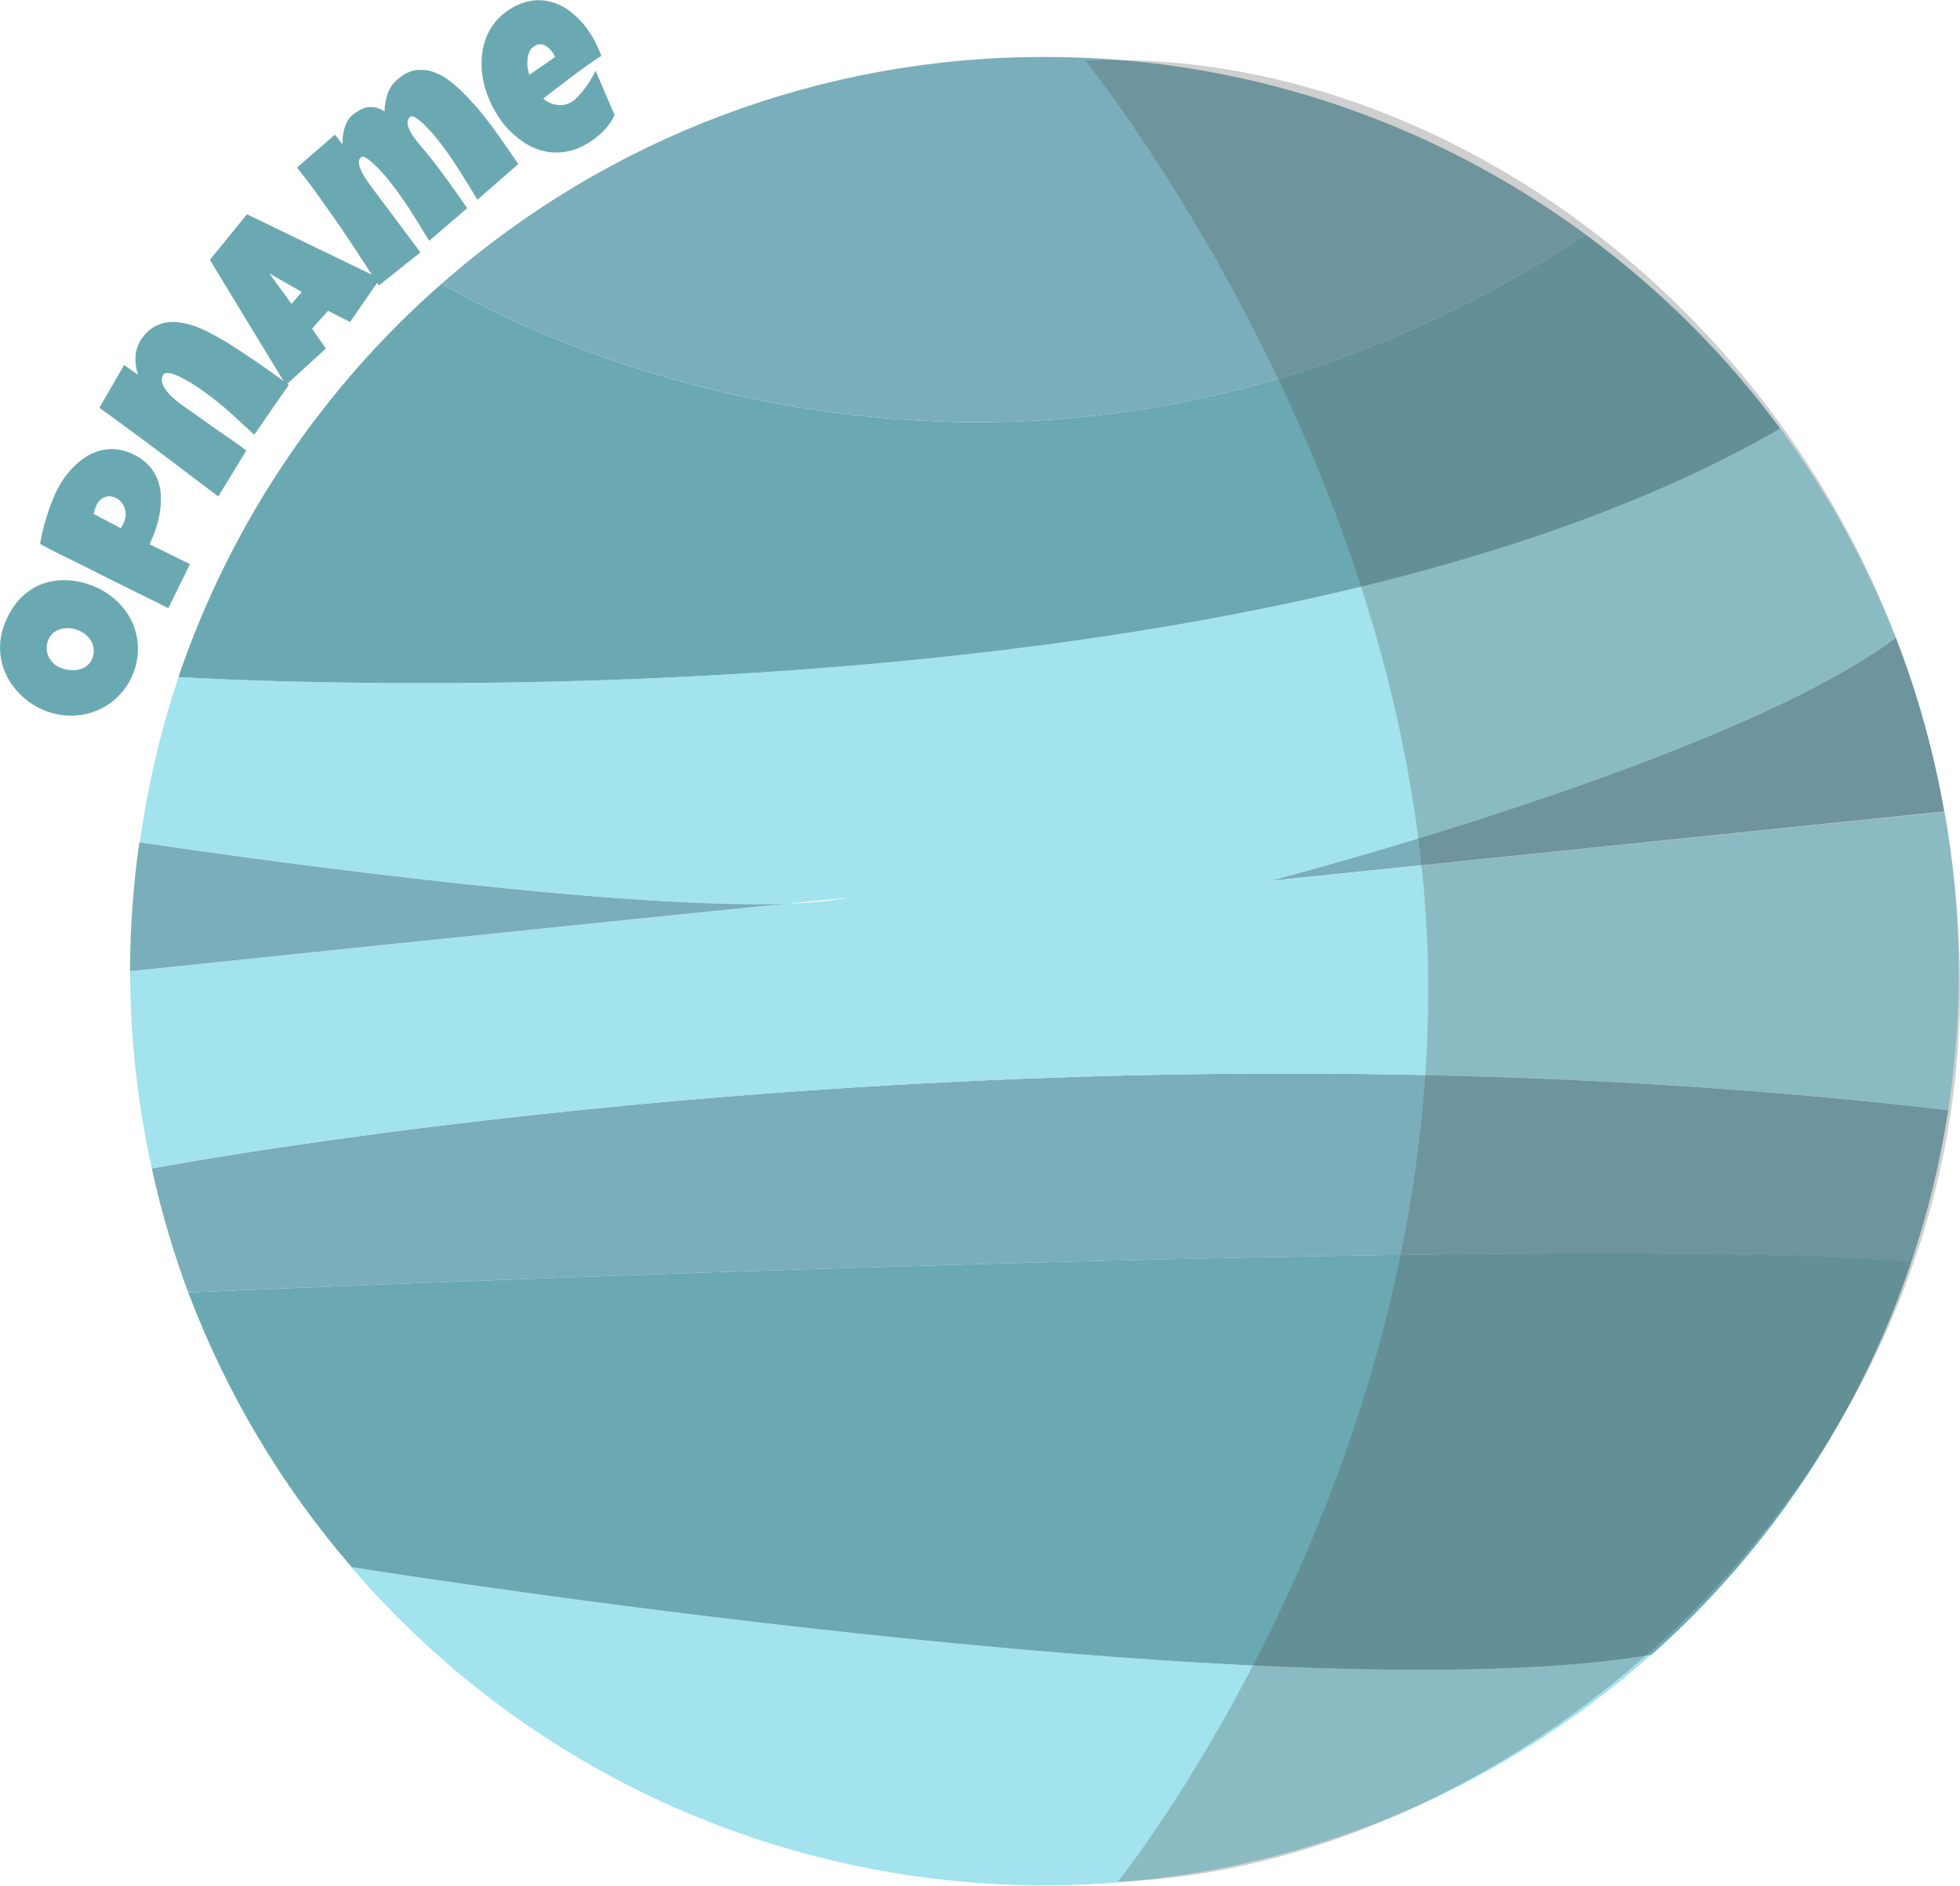
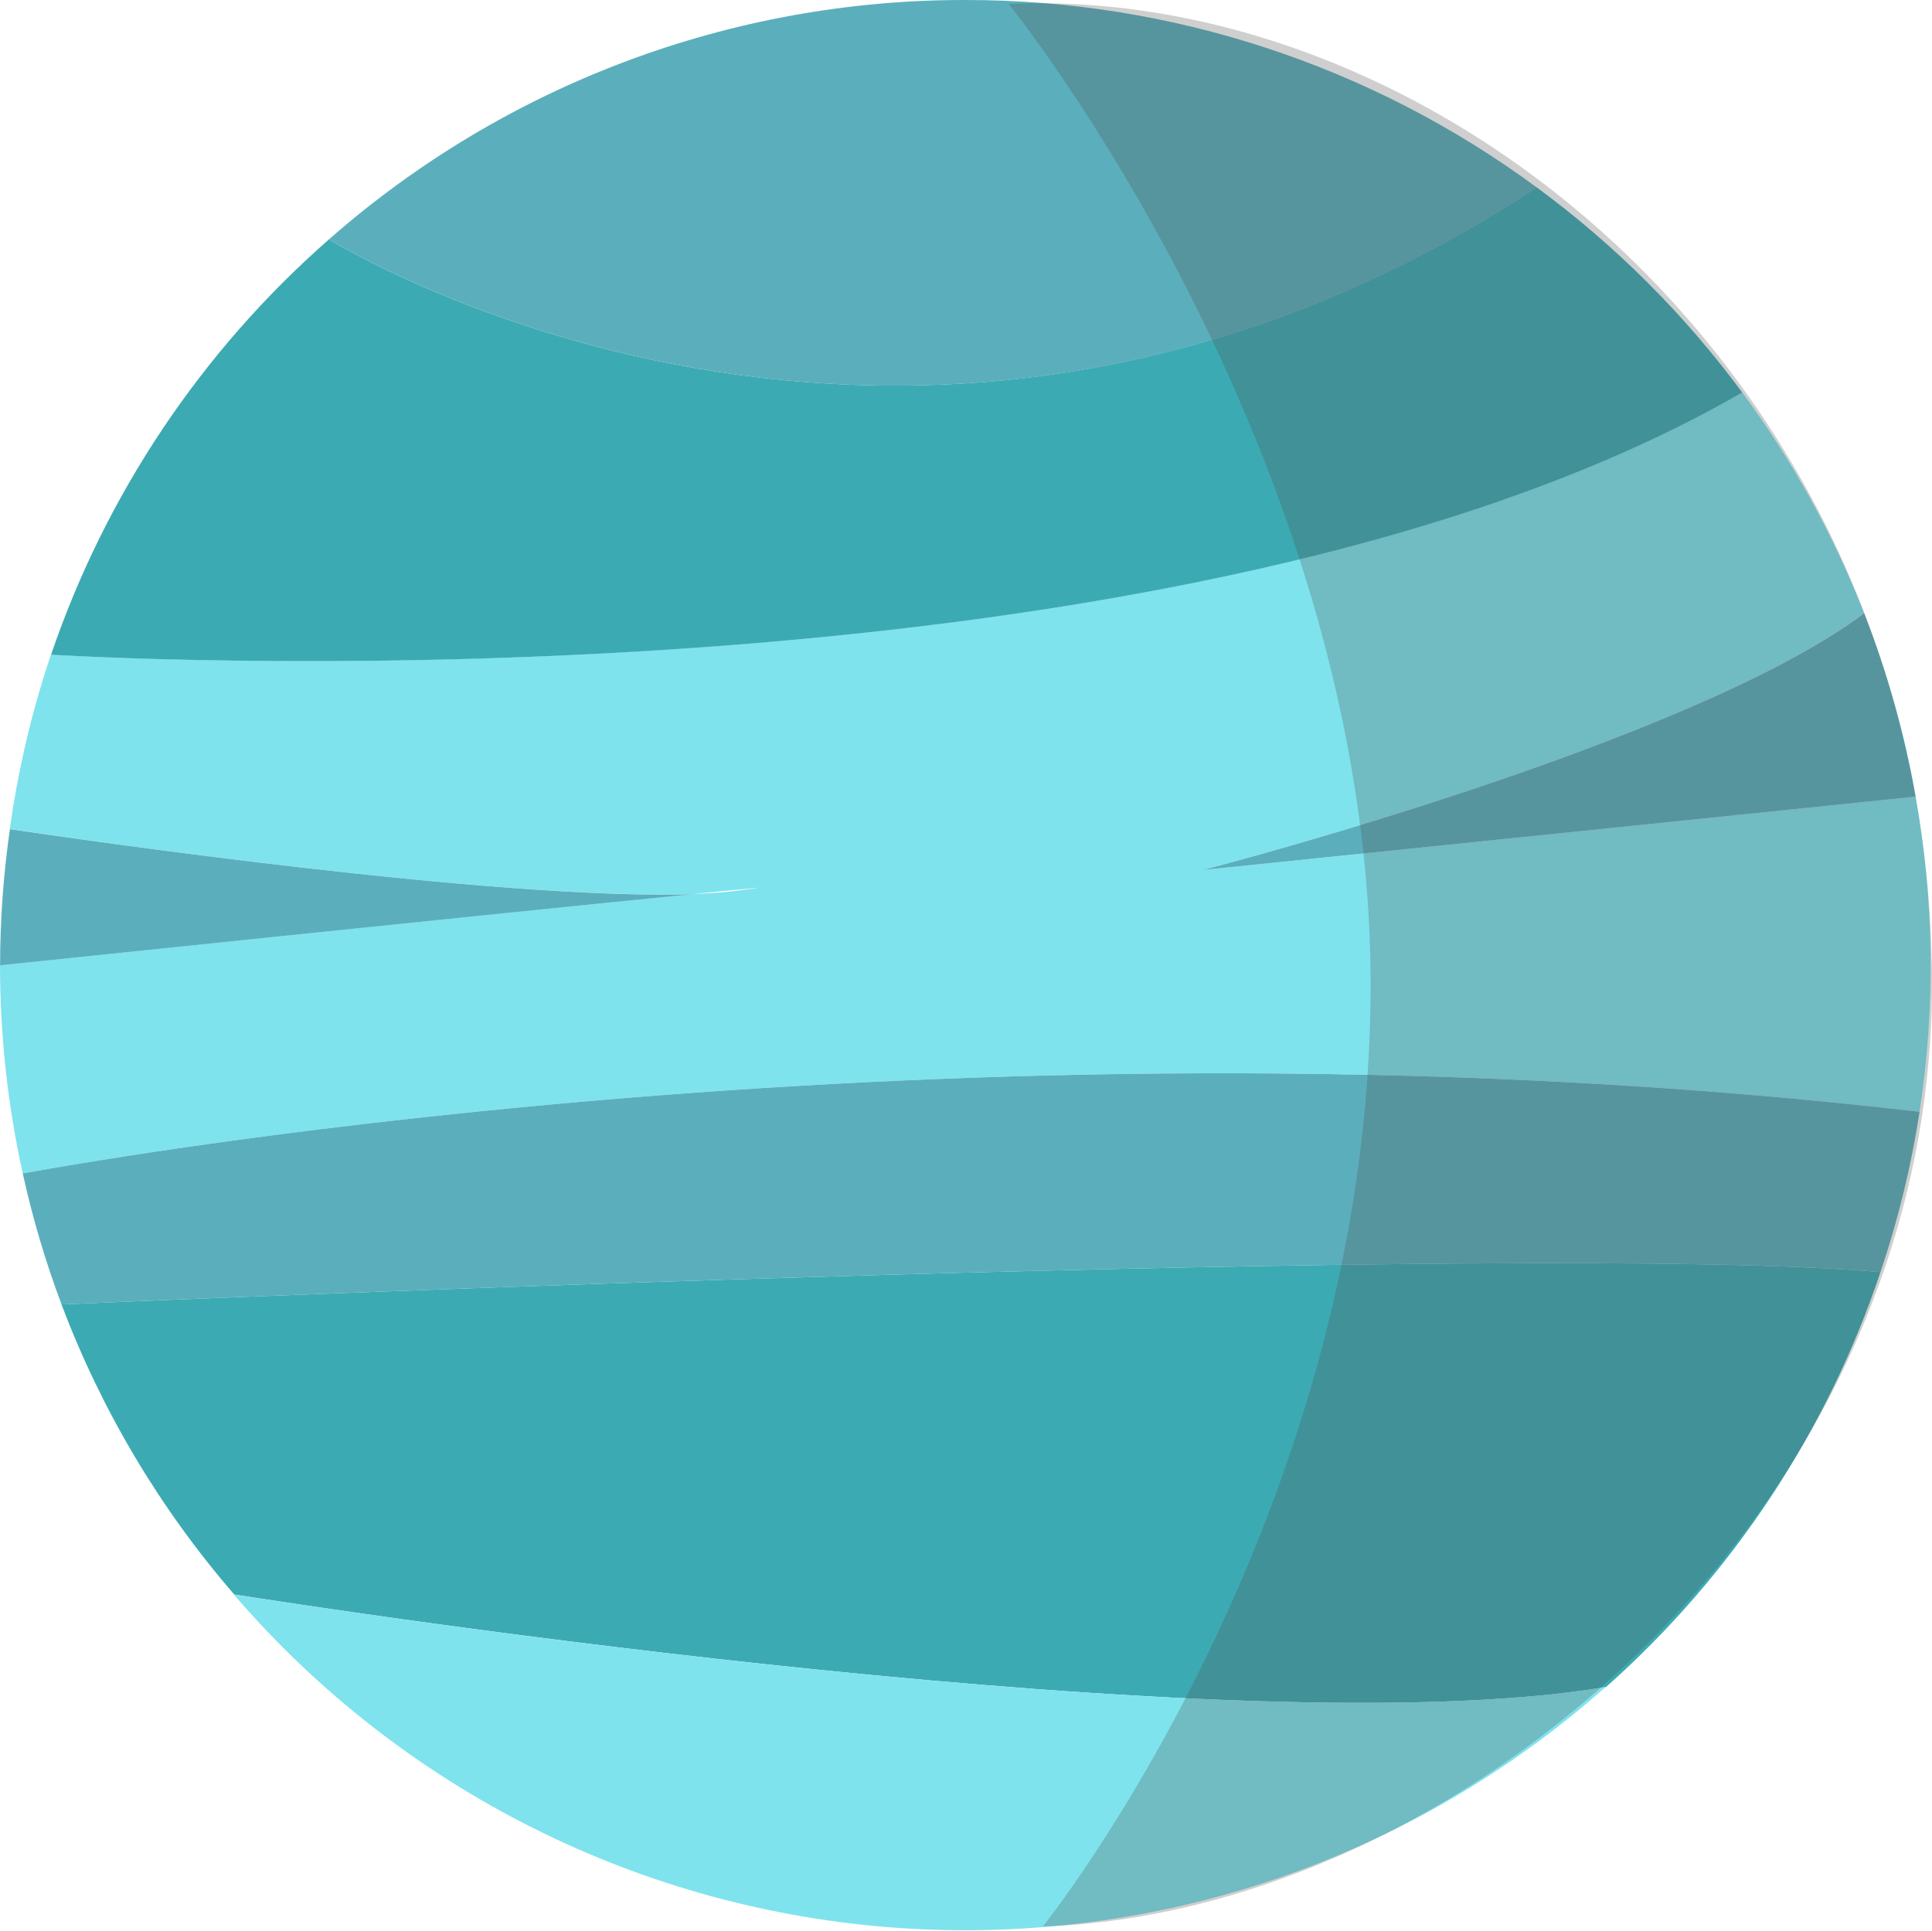
- <svg xmlns="http://www.w3.org/2000/svg" id="Laag_1" data-name="Laag 1" viewBox="0 0 283.42 272.67">
+ <svg xmlns="http://www.w3.org/2000/svg" viewBox="0 0 267.58 267.39">
  <defs>
-     <style>.cls-1{fill:#7aaebb;}.cls-2{fill:#a2e3ed;}.cls-3{fill:#6ba9b2;}.cls-4{fill:#4d4d4d;opacity:0.27;isolation:isolate;}</style>
+     <style>.cls-1{fill:#7ee3ed;}.cls-2{fill:#5bafbc;}.cls-3{fill:#3caab3;}.cls-4{fill:#4c4c4c;opacity:0.27;}</style>
  </defs>
-   <path class="cls-1" d="M282.76,172.14a131.16,131.16,0,0,1-5.34,22c-46.8-4.3-234.07,3.7-249.15,4.38A130.65,130.65,0,0,1,23,180.59C37,178,155.71,157.36,282.76,172.14Z" transform="translate(-1.05 -11.6)" />
-   <path class="cls-1" d="M184.58,139c2-.53,67-17.49,90.6-35.18a131.08,131.08,0,0,1,7,25.13Z" transform="translate(-1.05 -11.6)" />
-   <path class="cls-2" d="M275.18,103.84c-23.59,17.69-88.57,34.65-90.6,35.18L282.23,129a131.14,131.14,0,0,1,.53,43.17C155.76,157.36,37,178,23,180.59a132.93,132.93,0,0,1-3.13-28.53s70-7.29,95-9.76c2-.07,3.93-.2,5.56-.39,6.17-.72,2.86-.44-5.56.39-26.61.93-85.09-7.61-93.6-8.88a132.16,132.16,0,0,1,5.6-23.9c12.87.75,155.84,7.92,231.63-35.93A132.11,132.11,0,0,1,275.18,103.84Z" transform="translate(-1.05 -11.6)" />
-   <path class="cls-3" d="M64.94,52.61s79,49.51,165.39-7.09a132.6,132.6,0,0,1,28.15,28.07c-75.79,43.85-218.76,36.68-231.63,35.93A132.27,132.27,0,0,1,64.94,52.61Z" transform="translate(-1.05 -11.6)" />
-   <path class="cls-2" d="M51.85,238.26c13.53,2.13,137.64,21.17,187.94,12.67A132.12,132.12,0,0,1,53.27,239.88Z" transform="translate(-1.05 -11.6)" />
-   <path class="cls-1" d="M152.07,19.84a131.44,131.44,0,0,1,78.26,25.68C144,102.12,64.94,52.61,64.94,52.61A131.68,131.68,0,0,1,152.07,19.84Z" transform="translate(-1.05 -11.6)" />
-   <path class="cls-3" d="M28.27,198.52c15.08-.68,202.35-8.68,249.15-4.42a132.31,132.31,0,0,1-37.57,56.83c-50.3,8.5-174.41-10.54-187.94-12.67A132.48,132.48,0,0,1,28.27,198.52Z" transform="translate(-1.05 -11.6)" />
-   <path class="cls-1" d="M21.2,133.42c8.51,1.27,67,9.81,93.6,8.88-25,2.47-94.95,9.76-94.95,9.76A133.56,133.56,0,0,1,21.2,133.42Z" transform="translate(-1.05 -11.6)" />
-   <path class="cls-4" d="M284.47,154.26c.22,72.43-64.73,127.53-121.78,129.48,0,0,44.89-55.81,44.89-129S158,20.38,158,20.38C217.91,17.73,284.22,72.48,284.47,154.26Z" transform="translate(-1.05 -11.6)" />
-   <path class="cls-3" d="M13.88,96.12a11.12,11.12,0,0,1,2.44,1.14,10.36,10.36,0,0,1,2,1.64,10.13,10.13,0,0,1,1.5,2,9.46,9.46,0,0,1,.69,7.56,9.67,9.67,0,0,1-1.16,2.37,9.48,9.48,0,0,1-1.66,1.9,8.9,8.9,0,0,1-2.07,1.38,9.19,9.19,0,0,1-2.35.8,10.55,10.55,0,0,1-2.52.18,10.21,10.21,0,0,1-2.59-.49,11.19,11.19,0,0,1-2.37-1.12,10.54,10.54,0,0,1-2-1.64,10,10,0,0,1-1.51-2,9.6,9.6,0,0,1-.95-2.33A9.2,9.2,0,0,1,1.06,105a8.76,8.76,0,0,1,.45-2.59,11.66,11.66,0,0,1,1.92-3.62,8.55,8.55,0,0,1,6.39-3.27A10.92,10.92,0,0,1,13.88,96.12Zm-1.75,6.55a4.29,4.29,0,0,0-1.27-.22,3.51,3.51,0,0,0-1.22.19,2.8,2.8,0,0,0-1,.61,2.63,2.63,0,0,0-.68,1.09,3,3,0,0,0-.15,1.3,2.84,2.84,0,0,0,.37,1.14,3.18,3.18,0,0,0,.8.92,3.82,3.82,0,0,0,1.15.6,4.46,4.46,0,0,0,1.27.23,3.58,3.58,0,0,0,1.27-.16,2.74,2.74,0,0,0,1.08-.6,2.37,2.37,0,0,0,.7-1.09,2.85,2.85,0,0,0,.14-1.31,2.94,2.94,0,0,0-.42-1.16,3.6,3.6,0,0,0-.86-.93A4.15,4.15,0,0,0,12.13,102.67Z" transform="translate(-1.05 -11.6)" />
-   <path class="cls-3" d="M20.37,77.33a7.17,7.17,0,0,1,2.16,1.55,6.44,6.44,0,0,1,1.27,2,6.94,6.94,0,0,1,.5,2.26,11.61,11.61,0,0,1-.11,2.42A15.16,15.16,0,0,1,23.61,88a20.78,20.78,0,0,1-.93,2.32l5.84,2.86-3.13,6.38-3-1.5-2.94-1.45-2.93-1.45-3-1.52c-1.11-.56-2.22-1.11-3.34-1.65s-2.23-1.11-3.34-1.72a28.68,28.68,0,0,1,.94-3.89A28,28,0,0,1,9.22,82.6a15.42,15.42,0,0,1,1.21-2A11.78,11.78,0,0,1,12,78.82a10,10,0,0,1,1.8-1.34,6.88,6.88,0,0,1,2-.78A7.09,7.09,0,0,1,18,76.6,7.2,7.2,0,0,1,20.37,77.33Zm-2.52,6.31a2,2,0,0,0-1.65-.14A2.2,2.2,0,0,0,15,84.66a5,5,0,0,0-.24.62,5.53,5.53,0,0,0-.17.64L18.52,88c.08-.12.15-.24.21-.35s.12-.25.18-.37a3.18,3.18,0,0,0,.3-1,2.77,2.77,0,0,0-.07-1,2.68,2.68,0,0,0-.45-.93A2.25,2.25,0,0,0,17.85,83.64Z" transform="translate(-1.05 -11.6)" />
-   <path class="cls-3" d="M37.25,63.34c1,.64,1.89,1.28,2.81,1.93s1.84,1.32,2.75,2l-5,7.21c-1.32-1.26-2.67-2.48-4-3.67a43.92,43.92,0,0,0-4.33-3.32l-.54-.34c-.25-.16-.53-.33-.86-.51s-.66-.36-1-.53a8,8,0,0,0-1-.41,2.68,2.68,0,0,0-.86-.16.61.61,0,0,0-.54.24,1.27,1.27,0,0,0-.23.89,2.29,2.29,0,0,0,.32.94,4.58,4.58,0,0,0,.68.91,11.28,11.28,0,0,0,.87.83c.3.26.6.5.88.71l.7.5c1.47,1,2.93,2.08,4.38,3.09s2.92,2,4.39,3.11l-4.06,6.64q-4.3-3.27-8.56-6.47t-8.63-6.36L19,64.39l2,1.41a9.93,9.93,0,0,1-.3-1.31,7.3,7.3,0,0,1-.06-1.32,5.66,5.66,0,0,1,.24-1.28,4.73,4.73,0,0,1,.59-1.22A5.63,5.63,0,0,1,23.12,59a5.32,5.32,0,0,1,1.9-.75,6.72,6.72,0,0,1,2.1,0,11.91,11.91,0,0,1,2.19.55,19.74,19.74,0,0,1,2.2,1c.74.38,1.44.77,2.12,1.18s1.33.83,1.94,1.24Z" transform="translate(-1.05 -11.6)" />
-   <path class="cls-3" d="M56,51.89l-4.33,6.28-3.18-1.62-2.32,2.58,2,2.88-5.77,5.27-11-18.1,5.36-6.59ZM44.7,53.83,40,51.15l3.2,4.39Z" transform="translate(-1.05 -11.6)" />
-   <path class="cls-3" d="M70.91,28.23q1.36,1.71,2.6,3.49T76,35.32l-5.91,5.17q-1.38-2.3-2.81-4.55a49.62,49.62,0,0,0-3.1-4.35l-.38-.45c-.18-.21-.39-.45-.64-.72s-.49-.52-.77-.79a8.34,8.34,0,0,0-.8-.71,2.87,2.87,0,0,0-.71-.44.49.49,0,0,0-.5,0,1,1,0,0,0-.4.84,2.68,2.68,0,0,0,.25,1,5.62,5.62,0,0,0,.58,1c.23.32.42.58.57.77s.54.66.82,1,.56.66.84,1c1,1.23,1.93,2.49,2.85,3.76s1.82,2.56,2.71,3.86l-5.49,4.72q-1.38-2.3-2.81-4.53a52.62,52.62,0,0,0-3.11-4.33l-.39-.47c-.19-.22-.41-.47-.66-.74s-.51-.55-.8-.82a10.57,10.57,0,0,0-.83-.74,3.45,3.45,0,0,0-.73-.46.48.48,0,0,0-.52,0,.81.81,0,0,0-.31.64,2.14,2.14,0,0,0,.15.86,5.29,5.29,0,0,0,.46,1c.19.33.39.65.6.95s.41.58.6.83l.41.55,6.67,8.93-6,4.78L53,48.54q-1.41-2.19-2.88-4.33c-1-1.43-2-2.84-3-4.25S45.05,37.18,44,35.83l5.49-4.76,1.08,1.4c0-.36,0-.74.06-1.15a6.55,6.55,0,0,1,.23-1.17,4.84,4.84,0,0,1,.45-1.07,3,3,0,0,1,.74-.87,7.35,7.35,0,0,1,1.13-.75,3.44,3.44,0,0,1,1.08-.36,2.73,2.73,0,0,1,1.13.06,4.78,4.78,0,0,1,1.26.55c0-.48.08-.94.15-1.39a6.48,6.48,0,0,1,.33-1.26,5.23,5.23,0,0,1,.61-1.14,5.09,5.09,0,0,1,1-1A5.16,5.16,0,0,1,61,21.77a5.42,5.42,0,0,1,2.3.11,7.75,7.75,0,0,1,2.19,1,17.25,17.25,0,0,1,2,1.62,24.75,24.75,0,0,1,1.82,1.88C70,27.06,70.46,27.67,70.91,28.23Z" transform="translate(-1.05 -11.6)" />
-   <path class="cls-3" d="M86.91,17.27A18.29,18.29,0,0,1,88,19.68c-1.46.94-2.88,1.95-4.26,3l-4.14,3.17a3.75,3.75,0,0,0,2,.92,3.18,3.18,0,0,0,2.08-.41,4.47,4.47,0,0,0,1-.86,10.45,10.45,0,0,0,1-1.2A13.31,13.31,0,0,0,86.54,23q.38-.66.63-1.17l2.75,6.4a7.14,7.14,0,0,1-.75,1.31,9.06,9.06,0,0,1-1,1.15,10.14,10.14,0,0,1-1.18,1,9.59,9.59,0,0,1-1.26.81,8.4,8.4,0,0,1-2.61,1,8.08,8.08,0,0,1-2.54.11,8.4,8.4,0,0,1-2.4-.66A10.3,10.3,0,0,1,76,31.61a13,13,0,0,1-1.9-1.82,14.12,14.12,0,0,1-1.53-2.22A14.82,14.82,0,0,1,71.41,25a14.1,14.1,0,0,1-.65-2.77,11.67,11.67,0,0,1,0-2.77,9.35,9.35,0,0,1,.67-2.62,8.46,8.46,0,0,1,1.47-2.33,9,9,0,0,1,2.37-1.87,7.92,7.92,0,0,1,2.34-.88,6.91,6.91,0,0,1,2.26-.07,7.25,7.25,0,0,1,2.1.63,9.13,9.13,0,0,1,1.91,1.23,11.69,11.69,0,0,1,1.67,1.7A14.47,14.47,0,0,1,86.91,17.27Zm-5.72,2.29a4.3,4.3,0,0,0-.51-.72,2.89,2.89,0,0,0-.65-.57,2,2,0,0,0-.77-.26,1.38,1.38,0,0,0-.85.21,1.8,1.8,0,0,0-.78.81,3.14,3.14,0,0,0-.29,1.11,4.84,4.84,0,0,0,0,1.2,8.43,8.43,0,0,0,.25,1.09l3.73-2.58Z" transform="translate(-1.05 -11.6)" />
+   <g id="Laag_2" data-name="Laag 2">
+     <g id="illustraties">
+       <path class="cls-1" d="M166.82,120.76l98.75-10.16a134,134,0,0,1,.54,43.65C137.63,139.32,17.63,160.18,3.4,162.79A134.3,134.3,0,0,1,.25,133.94s70.74-7.37,96-9.86c2.07-.07,4-.2,5.62-.4,6.25-.73,2.88-.44-5.62.4-26.9.94-86.05-7.7-94.64-9a132.64,132.64,0,0,1,5.7-24.16c13,.75,157.59,8,234.22-36.33a133.13,133.13,0,0,1,16.89,30.58C234.58,103.09,168.87,120.23,166.82,120.76Z" transform="translate(-0.25 -0.25)" />
+       <path class="cls-2" d="M265.57,110.6l-98.75,10.16c2.05-.53,67.76-17.67,91.61-35.57A132.78,132.78,0,0,1,265.57,110.6Z" transform="translate(-0.25 -0.25)" />
+       <path class="cls-2" d="M266.11,154.25a131.65,131.65,0,0,1-5.42,22.21C213.37,172.18,24,180.27,8.77,180.93A133,133,0,0,1,3.4,162.79C17.63,160.18,137.63,139.32,266.11,154.25Z" transform="translate(-0.25 -0.25)" />
+       <path class="cls-3" d="M260.69,176.46a133.76,133.76,0,0,1-38,57.46c-50.86,8.6-176.37-10.66-190-12.81A133.2,133.2,0,0,1,8.77,180.93C24,180.27,213.37,172.18,260.69,176.46Z" transform="translate(-0.25 -0.25)" />
+       <path class="cls-3" d="M213.09,26.21a134.17,134.17,0,0,1,28.45,28.4C164.91,98.94,20.34,91.69,7.32,90.94A133.9,133.9,0,0,1,45.83,33.39S125.73,83.46,213.09,26.21Z" transform="translate(-0.25 -0.25)" />
+       <path class="cls-1" d="M32.63,221.11c13.67,2.15,139.18,21.41,190,12.81a133.58,133.58,0,0,1-190-12.81Z" transform="translate(-0.25 -0.25)" />
+       <path class="cls-2" d="M134,.25a133,133,0,0,1,79.14,26C125.73,83.46,45.83,33.39,45.83,33.39A133.23,133.23,0,0,1,134,.25Z" transform="translate(-0.25 -0.25)" />
+       <path class="cls-2" d="M1.62,115.1c8.59,1.28,67.74,9.92,94.64,9-25.27,2.49-96,9.86-96,9.86A134.54,134.54,0,0,1,1.62,115.1Z" transform="translate(-0.25 -0.25)" />
+       <path class="cls-4" d="M267.83,136.18c.22,73.23-65.46,129-123.15,130.92,0,0,45.4-56.43,45.4-130.41S139.94.79,139.94.79C200.52-1.88,267.58,53.48,267.83,136.18Z" transform="translate(-0.25 -0.25)" />
+     </g>
+   </g>
</svg>
